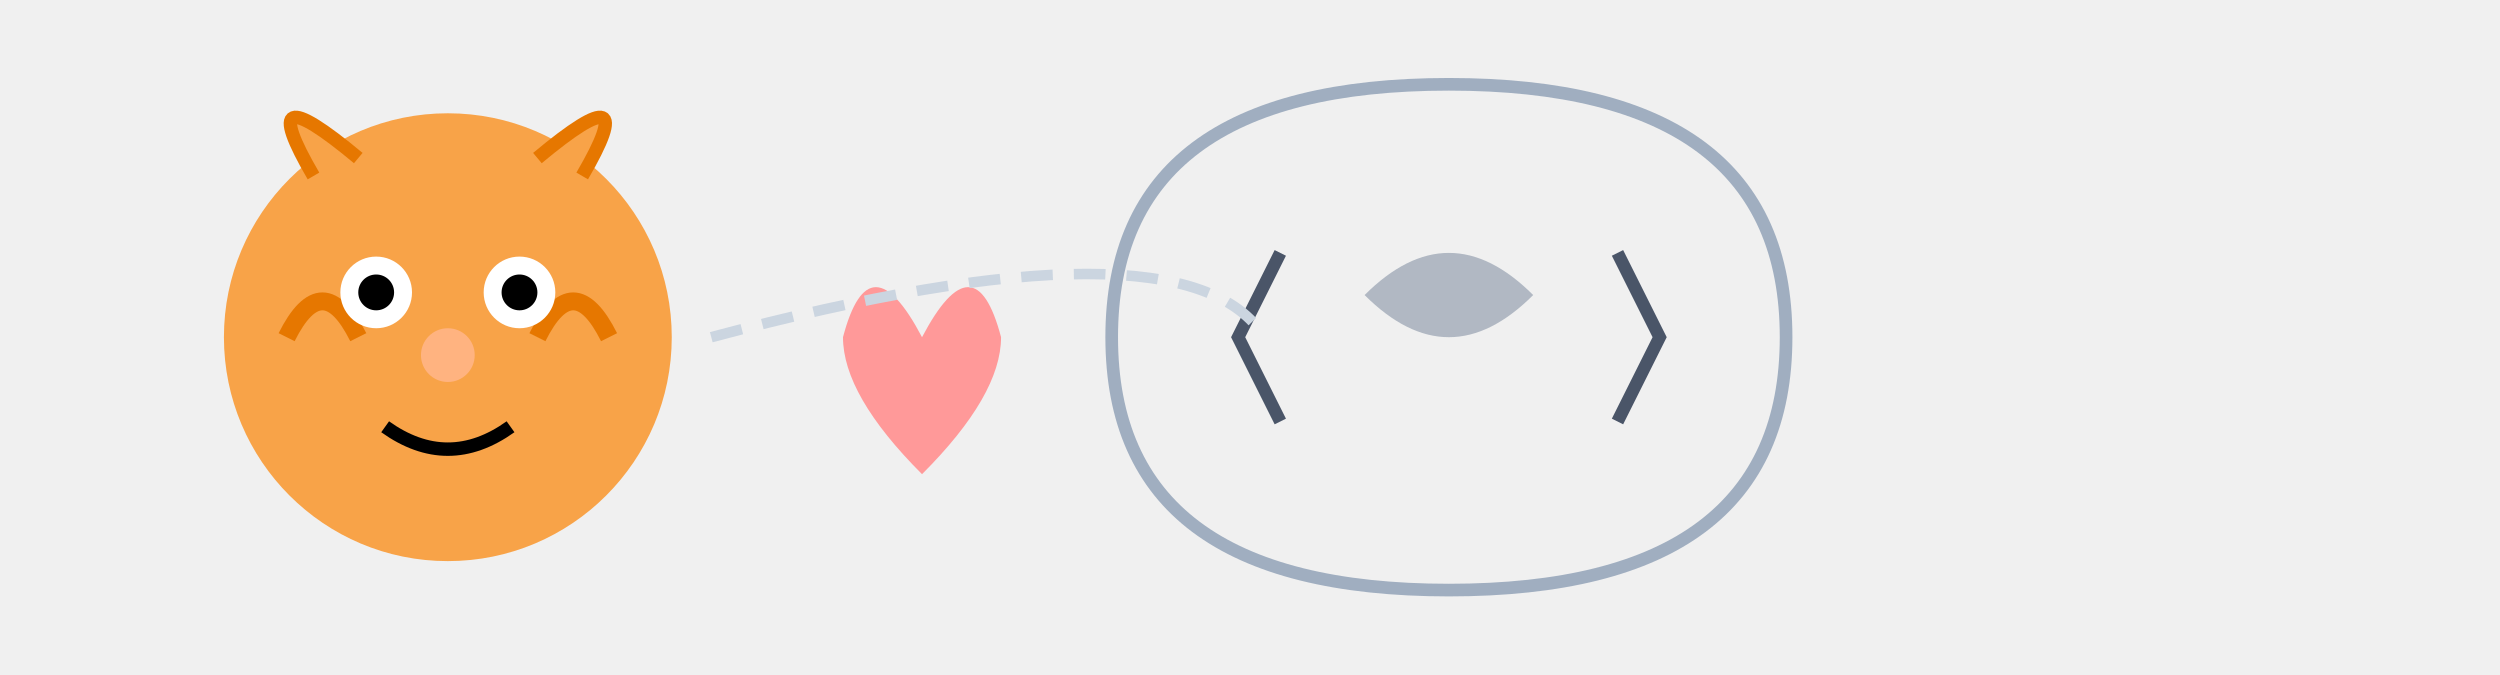
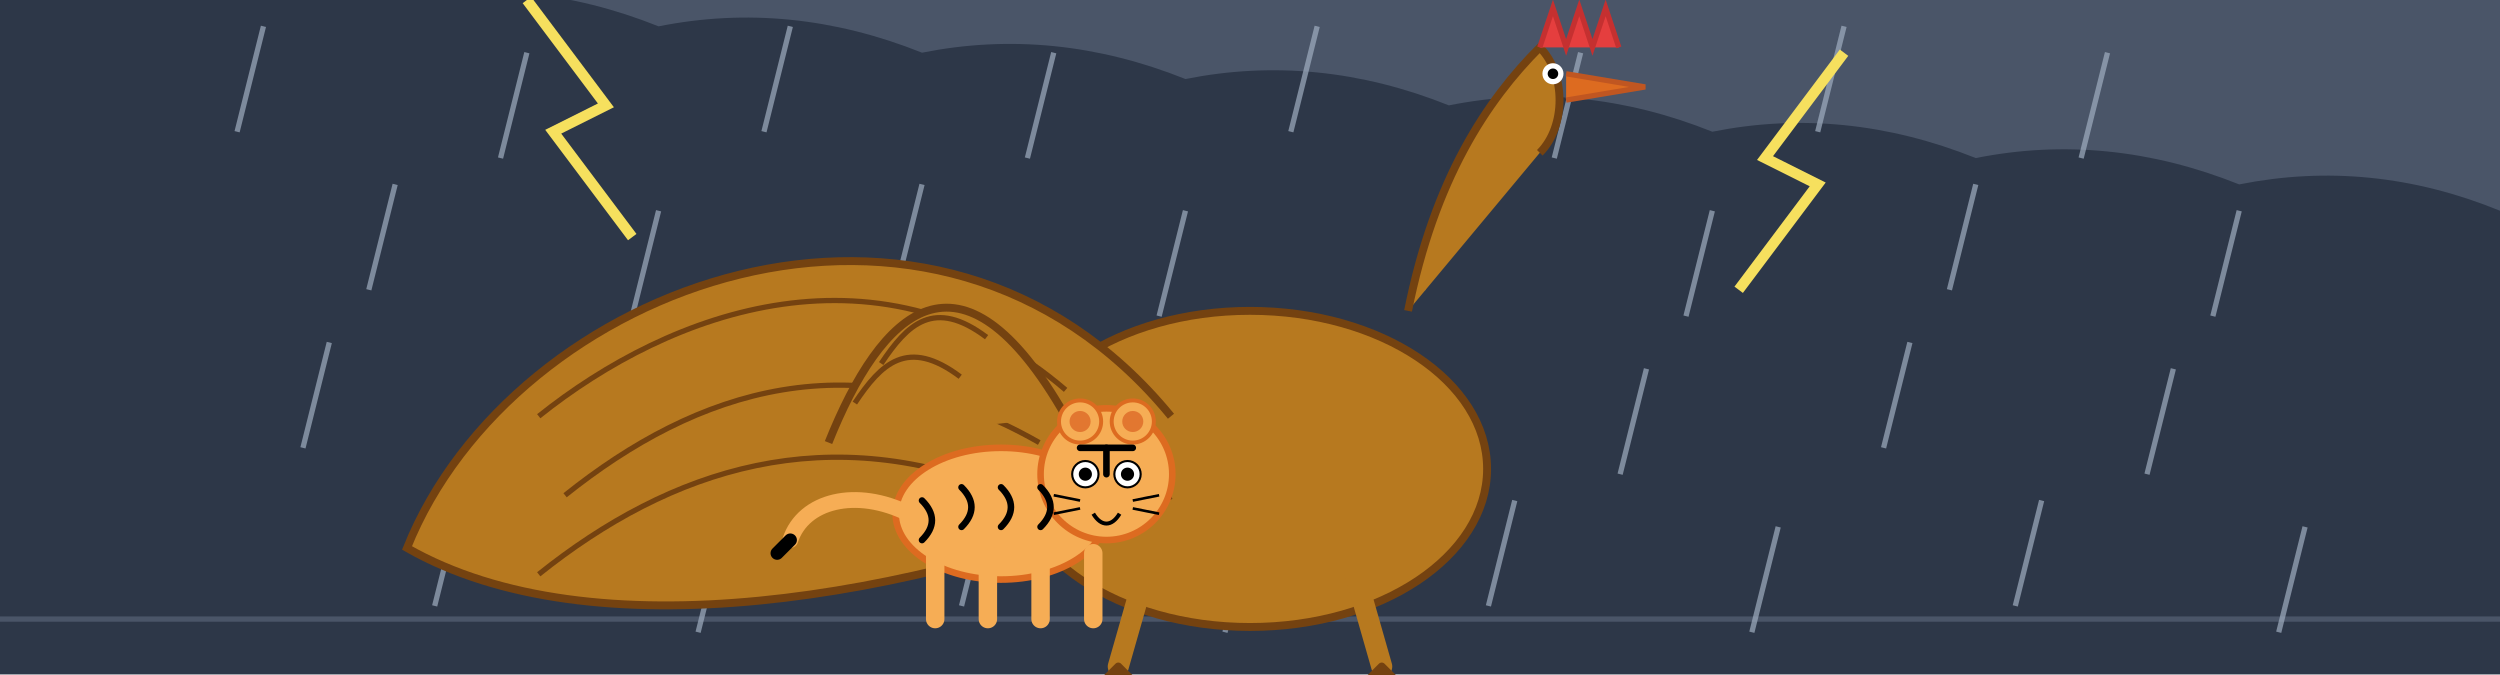
- <svg xmlns="http://www.w3.org/2000/svg" version="1.1" width="949" height="256" viewbox="0 0 949 256">
-   <g transform="translate(170, 128) scale(3.4)">
-     <circle cx="0" cy="0" r="25" fill="#f8a348" />
-     <path d="M-15 -18 Q-22 -30 -10 -20" fill="#f8a348" stroke="#e67700" stroke-width="1.5" />
-     <path d="M15 -18 Q22 -30 10 -20" fill="#f8a348" stroke="#e67700" stroke-width="1.5" />
-     <path d="M-18 0 Q-14 -8 -10 0" stroke="#e67700" stroke-width="2" fill="none" />
-     <path d="M18 0 Q14 -8 10 0" stroke="#e67700" stroke-width="2" fill="none" />
-     <circle cx="-8" cy="-5" r="4" fill="white" />
-     <circle cx="8" cy="-5" r="4" fill="white" />
-     <circle cx="-8" cy="-5" r="2" fill="black" />
-     <circle cx="8" cy="-5" r="2" fill="black" />
-     <circle cx="0" cy="2" r="3" fill="#ffb380" />
-     <path d="M-7 10 Q0 15 7 10" stroke="black" stroke-width="1.5" fill="none" />
+ <svg xmlns="http://www.w3.org/2000/svg" version="1.1" width="949" height="256" viewBox="0 0 949 256">
+   <rect width="949" height="256" fill="#2d3748" />
+   <path d="M0 0 H949 V80 Q900 60 850 70 Q800 50 750 60 Q700 40 650 50 Q600 30 550 40 Q500 20 450 30 Q400 10 350 20 Q300 0 250 10 Q200 -10 150 0 Q100 -20 50 -10 Q25 -25 0 -15 Z" fill="#4a5568" />
+   <path d="M0 235 H949" stroke="#4a5568" stroke-width="2" />
+   <g opacity="0.7">
+     <line x1="100" y1="10" x2="90" y2="50" stroke="#a0aec0" stroke-width="2" />
+     <line x1="200" y1="20" x2="190" y2="60" stroke="#a0aec0" stroke-width="2" />
+     <line x1="300" y1="10" x2="290" y2="50" stroke="#a0aec0" stroke-width="2" />
+     <line x1="400" y1="20" x2="390" y2="60" stroke="#a0aec0" stroke-width="2" />
+     <line x1="500" y1="10" x2="490" y2="50" stroke="#a0aec0" stroke-width="2" />
+     <line x1="600" y1="20" x2="590" y2="60" stroke="#a0aec0" stroke-width="2" />
+     <line x1="700" y1="10" x2="690" y2="50" stroke="#a0aec0" stroke-width="2" />
+     <line x1="800" y1="20" x2="790" y2="60" stroke="#a0aec0" stroke-width="2" />
+     <line x1="150" y1="70" x2="140" y2="110" stroke="#a0aec0" stroke-width="2" />
+     <line x1="250" y1="80" x2="240" y2="120" stroke="#a0aec0" stroke-width="2" />
+     <line x1="350" y1="70" x2="340" y2="110" stroke="#a0aec0" stroke-width="2" />
+     <line x1="450" y1="80" x2="440" y2="120" stroke="#a0aec0" stroke-width="2" />
+     <line x1="550" y1="70" x2="540" y2="110" stroke="#a0aec0" stroke-width="2" />
+     <line x1="650" y1="80" x2="640" y2="120" stroke="#a0aec0" stroke-width="2" />
+     <line x1="750" y1="70" x2="740" y2="110" stroke="#a0aec0" stroke-width="2" />
+     <line x1="850" y1="80" x2="840" y2="120" stroke="#a0aec0" stroke-width="2" />
+     <line x1="125" y1="130" x2="115" y2="170" stroke="#a0aec0" stroke-width="2" />
+     <line x1="225" y1="140" x2="215" y2="180" stroke="#a0aec0" stroke-width="2" />
+     <line x1="325" y1="130" x2="315" y2="170" stroke="#a0aec0" stroke-width="2" />
+     <line x1="425" y1="140" x2="415" y2="180" stroke="#a0aec0" stroke-width="2" />
+     <line x1="525" y1="130" x2="515" y2="170" stroke="#a0aec0" stroke-width="2" />
+     <line x1="625" y1="140" x2="615" y2="180" stroke="#a0aec0" stroke-width="2" />
+     <line x1="725" y1="130" x2="715" y2="170" stroke="#a0aec0" stroke-width="2" />
+     <line x1="825" y1="140" x2="815" y2="180" stroke="#a0aec0" stroke-width="2" />
+     <line x1="175" y1="190" x2="165" y2="230" stroke="#a0aec0" stroke-width="2" />
+     <line x1="275" y1="200" x2="265" y2="240" stroke="#a0aec0" stroke-width="2" />
+     <line x1="375" y1="190" x2="365" y2="230" stroke="#a0aec0" stroke-width="2" />
+     <line x1="475" y1="200" x2="465" y2="240" stroke="#a0aec0" stroke-width="2" />
+     <line x1="575" y1="190" x2="565" y2="230" stroke="#a0aec0" stroke-width="2" />
+     <line x1="675" y1="200" x2="665" y2="240" stroke="#a0aec0" stroke-width="2" />
+     <line x1="775" y1="190" x2="765" y2="230" stroke="#a0aec0" stroke-width="2" />
+     <line x1="875" y1="200" x2="865" y2="240" stroke="#a0aec0" stroke-width="2" />
  </g>
-   <path d="M320 128 Q330 90 350 128 Q370 90 380 128 Q380 150 350 180 Q320 150 320 128" fill="#ff9999" />
-   <g transform="translate(550, 128) scale(3.2)">
-     <path d="M0 -30 Q40 -30 40 0 Q40 30 0 30 Q-40 30 -40 0 Q-40 -30 0 -30" fill="none" stroke="#a0aec0" stroke-width="1.5" />
-     <path d="M-20 -10 L-25 0 L-20 10" stroke="#4a5568" stroke-width="1.5" fill="none" />
-     <path d="M20 -10 L25 0 L20 10" stroke="#4a5568" stroke-width="1.5" fill="none" />
-     <path d="M-10 -5 Q0 -15 10 -5 Q0 5 -10 -5" fill="#718096" opacity="0.5" />
+   <path d="M200 0 L230 40 L210 50 L240 90" stroke="#f6e05e" stroke-width="4" fill="none" />
+   <path d="M700 20 L670 60 L690 70 L660 110" stroke="#f6e05e" stroke-width="4" fill="none" />
+   <g transform="translate(474.5, 128)">
+     <ellipse cx="0" cy="50" rx="90" ry="60" fill="#b7791f" stroke="#744210" stroke-width="3" />
+     <path d="M-30 30 C-120 -80 -280 -20 -320 80 C-250 120 -130 100 -30 60" fill="#b7791f" stroke="#744210" stroke-width="3" />
+     <path d="M-70 20 C-140 -40 -220 -10 -270 30" fill="none" stroke="#744210" stroke-width="2" />
+     <path d="M-80 40 C-150 0 -210 20 -260 60" fill="none" stroke="#744210" stroke-width="2" />
+     <path d="M-90 60 C-160 30 -220 50 -270 90" fill="none" stroke="#744210" stroke-width="2" />
+     <path d="M60 -10 C70 -60 90 -90 110 -110 C120 -100 120 -80 110 -70" fill="#b7791f" stroke="#744210" stroke-width="3" />
+     <path d="M110 -110 L115 -125 L120 -110 L125 -125 L130 -110 L135 -125 L140 -110" fill="#e53e3e" stroke="#c53030" stroke-width="2" />
+     <path d="M120 -100 L150 -95 L120 -90" fill="#dd6b20" stroke="#c05621" stroke-width="2" />
+     <circle cx="115" cy="-100" r="4" fill="white" />
+     <circle cx="115" cy="-100" r="2" fill="black" />
+     <path d="M-70 30 C-110 -40 -140 -10 -160 40" fill="#b7791f" stroke="#744210" stroke-width="3" />
+     <path d="M-100 0 C-120 -15 -130 -5 -140 10" fill="#b7791f" stroke="#744210" stroke-width="2" />
+     <path d="M-110 15 C-130 0 -140 10 -150 25" fill="#b7791f" stroke="#744210" stroke-width="2" />
+     <path d="M-40 90 L-50 125" stroke="#b7791f" stroke-width="8" stroke-linecap="round" />
+     <path d="M-50 125 L-60 135 M-50 125 L-50 135 M-50 125 L-40 135" stroke="#744210" stroke-width="3" stroke-linecap="round" />
+     <path d="M40 90 L50 125" stroke="#b7791f" stroke-width="8" stroke-linecap="round" />
+     <path d="M50 125 L60 135 M50 125 L50 135 M50 125 L40 135" stroke="#744210" stroke-width="3" stroke-linecap="round" />
  </g>
-   <path d="M270 128 Q450 80 480 128" stroke="#cbd5e0" stroke-width="4" stroke-dasharray="12,8" fill="none" />
+   <g transform="translate(380, 215)">
+     <ellipse cx="0" cy="-20" rx="40" ry="25" fill="#f6ad55" stroke="#dd6b20" stroke-width="2.5" />
+     <circle cx="40" cy="-35" r="25" fill="#f6ad55" stroke="#dd6b20" stroke-width="2.5" />
+     <circle cx="30" cy="-55" r="8" fill="#f6ad55" stroke="#dd6b20" stroke-width="1.5" />
+     <circle cx="50" cy="-55" r="8" fill="#f6ad55" stroke="#dd6b20" stroke-width="1.5" />
+     <circle cx="30" cy="-55" r="4" fill="#e27730" />
+     <circle cx="50" cy="-55" r="4" fill="#e27730" />
+     <path d="M40 -45 L40 -35" stroke="#000000" stroke-width="2.5" fill="none" stroke-linecap="round" />
+     <path d="M30 -45 L50 -45" stroke="#000000" stroke-width="2.5" fill="none" stroke-linecap="round" />
+     <circle cx="32" cy="-35" r="5" fill="white" stroke="#000000" stroke-width="0.8" />
+     <circle cx="32" cy="-35" r="2.5" fill="black" />
+     <circle cx="48" cy="-35" r="5" fill="white" stroke="#000000" stroke-width="0.8" />
+     <circle cx="48" cy="-35" r="2.5" fill="black" />
+     <ellipse cx="40" cy="-25" r="4" fill="#dd6b20" />
+     <path d="M35 -20 C38 -15 42 -15 45 -20" stroke="black" stroke-width="1.5" fill="none" />
+     <line x1="30" y1="-25" x2="20" y2="-27" stroke="black" stroke-width="1" />
+     <line x1="30" y1="-22" x2="20" y2="-20" stroke="black" stroke-width="1" />
+     <line x1="50" y1="-25" x2="60" y2="-27" stroke="black" stroke-width="1" />
+     <line x1="50" y1="-22" x2="60" y2="-20" stroke="black" stroke-width="1" />
+     <path d="M15 -30 C20 -25 20 -20 15 -15" stroke="#000000" stroke-width="2.5" fill="none" stroke-linecap="round" />
+     <path d="M0 -30 C5 -25 5 -20 0 -15" stroke="#000000" stroke-width="2.5" fill="none" stroke-linecap="round" />
+     <path d="M-15 -30 C-10 -25 -10 -20 -15 -15" stroke="#000000" stroke-width="2.5" fill="none" stroke-linecap="round" />
+     <path d="M-30 -25 C-25 -20 -25 -15 -30 -10" stroke="#000000" stroke-width="2.5" fill="none" stroke-linecap="round" />
+     <path d="M-25 -5 L-25 20" stroke="#f6ad55" stroke-width="7" stroke-linecap="round" />
+     <path d="M-5 -5 L-5 20" stroke="#f6ad55" stroke-width="7" stroke-linecap="round" />
+     <path d="M15 -5 L15 20" stroke="#f6ad55" stroke-width="7" stroke-linecap="round" />
+     <path d="M35 -5 L35 20" stroke="#f6ad55" stroke-width="7" stroke-linecap="round" />
+     <path d="M-35 -20 C-55 -30 -75 -25 -80 -10" stroke="#f6ad55" stroke-width="6" fill="none" stroke-linecap="round" />
+     <path d="M-80 -10 L-85 -5" stroke="#000000" stroke-width="5" fill="none" stroke-linecap="round" />
+   </g>
</svg>
